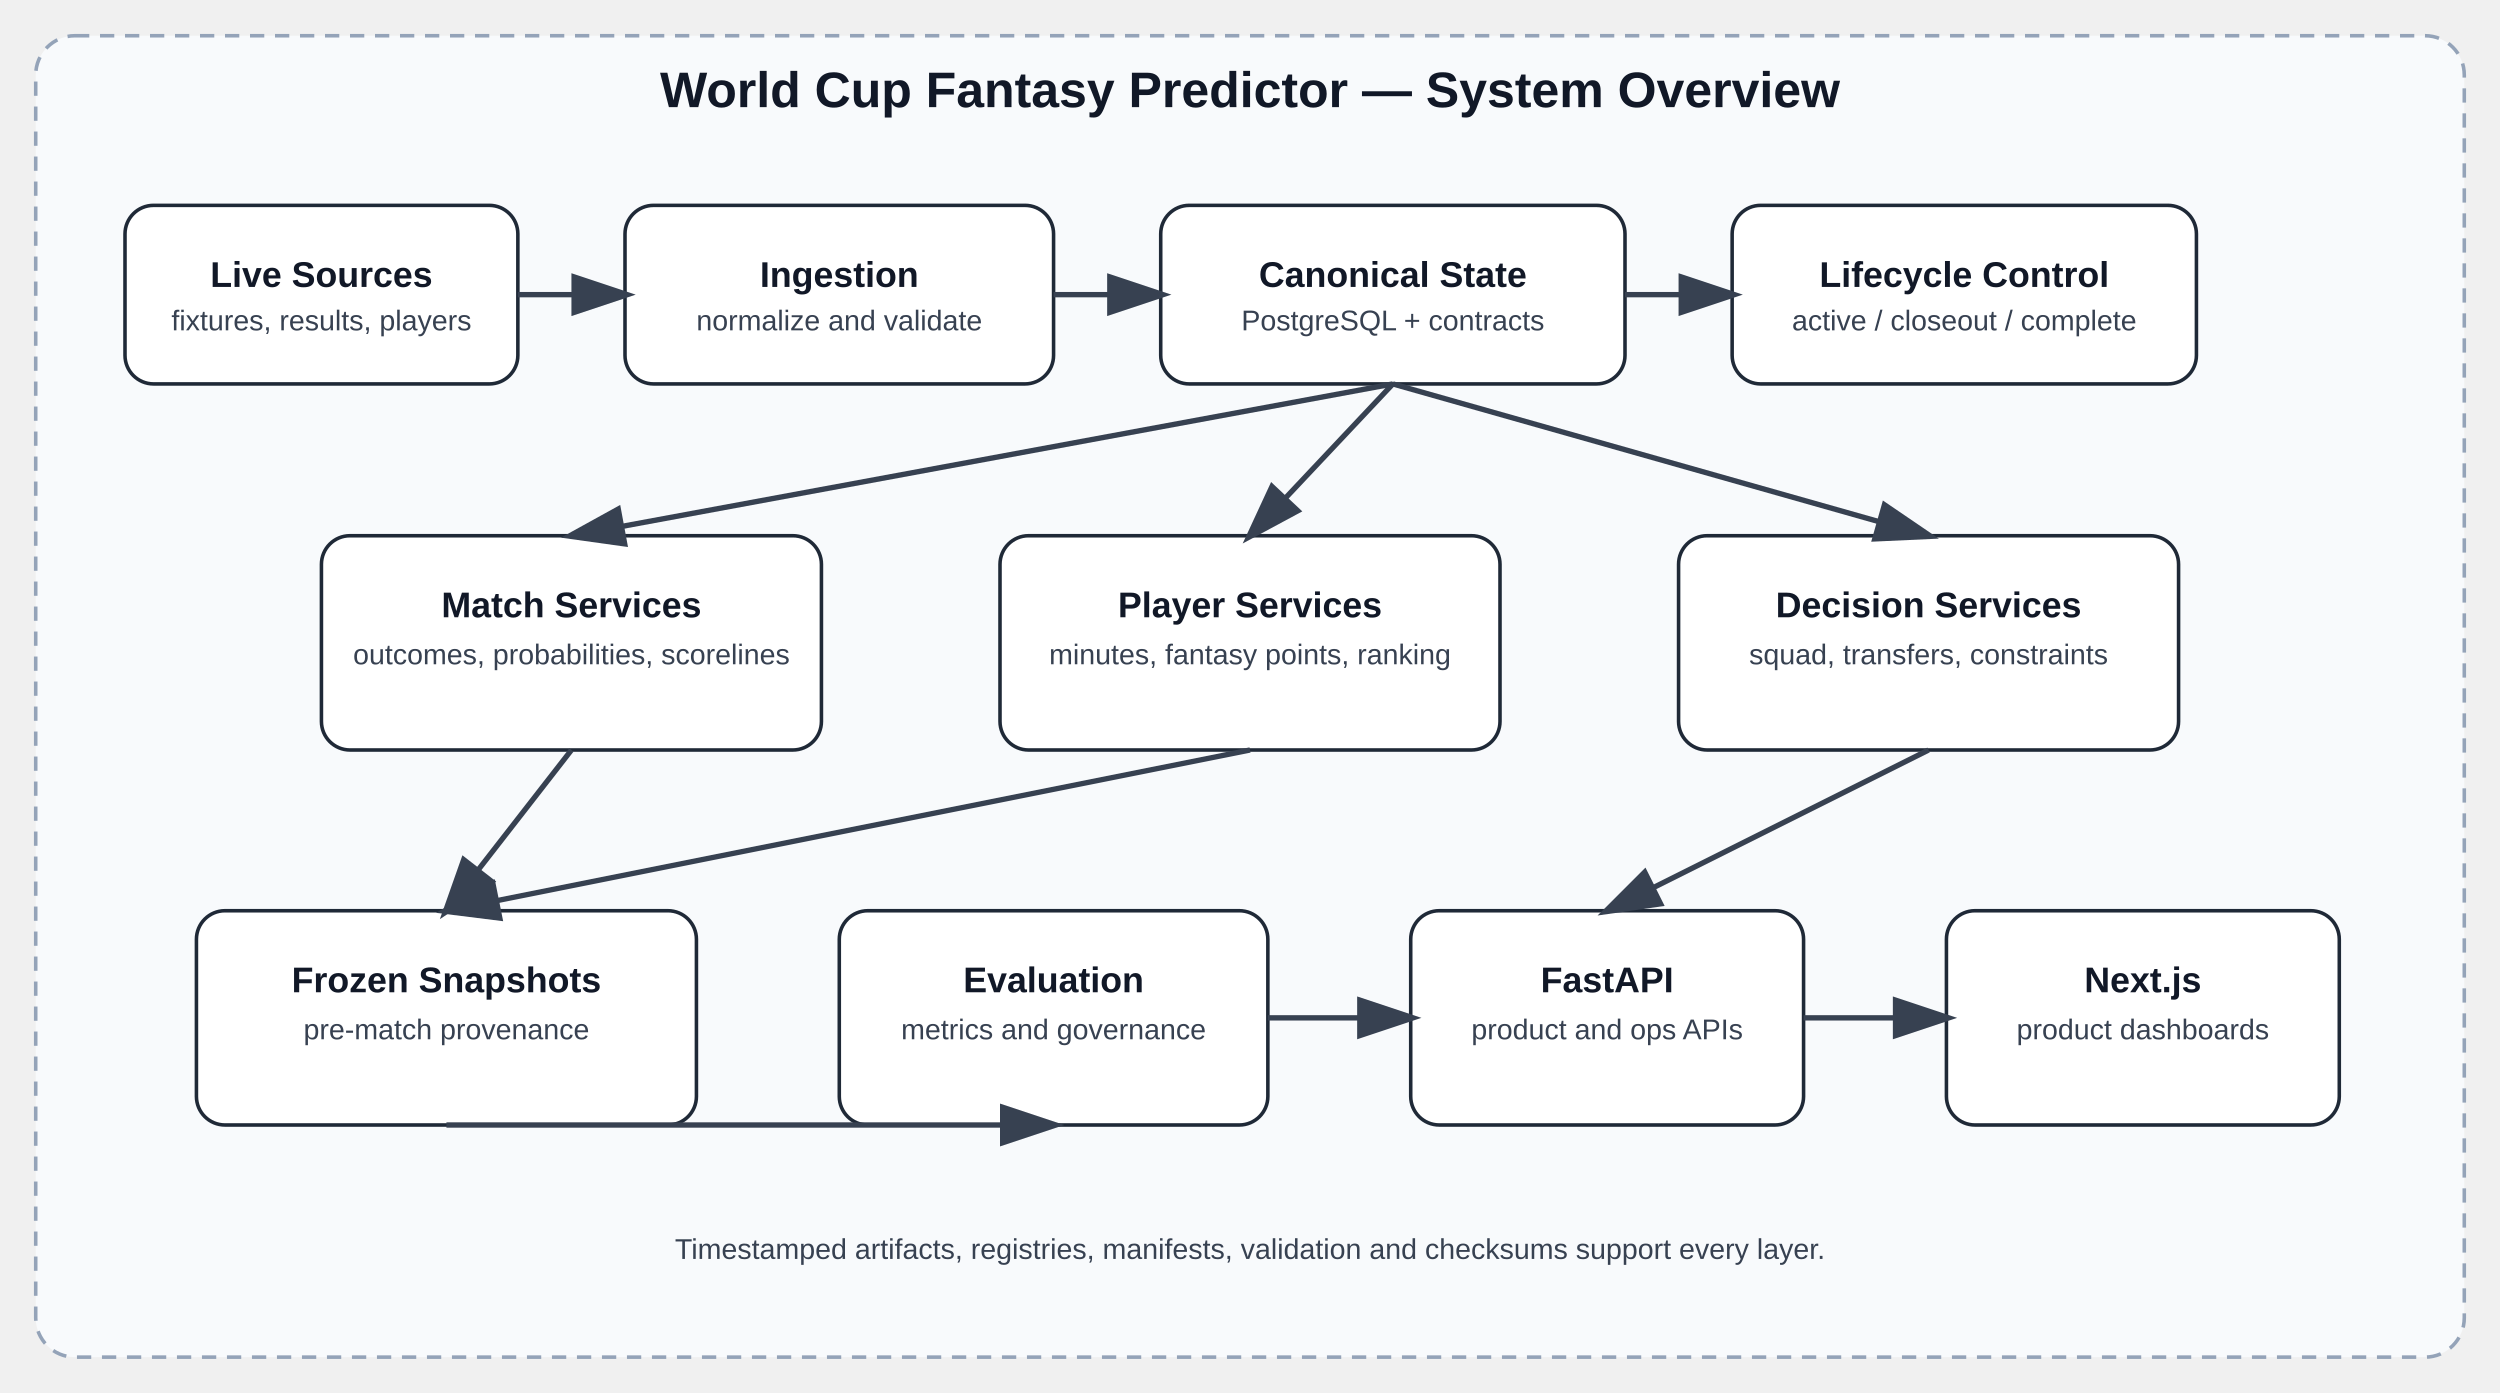
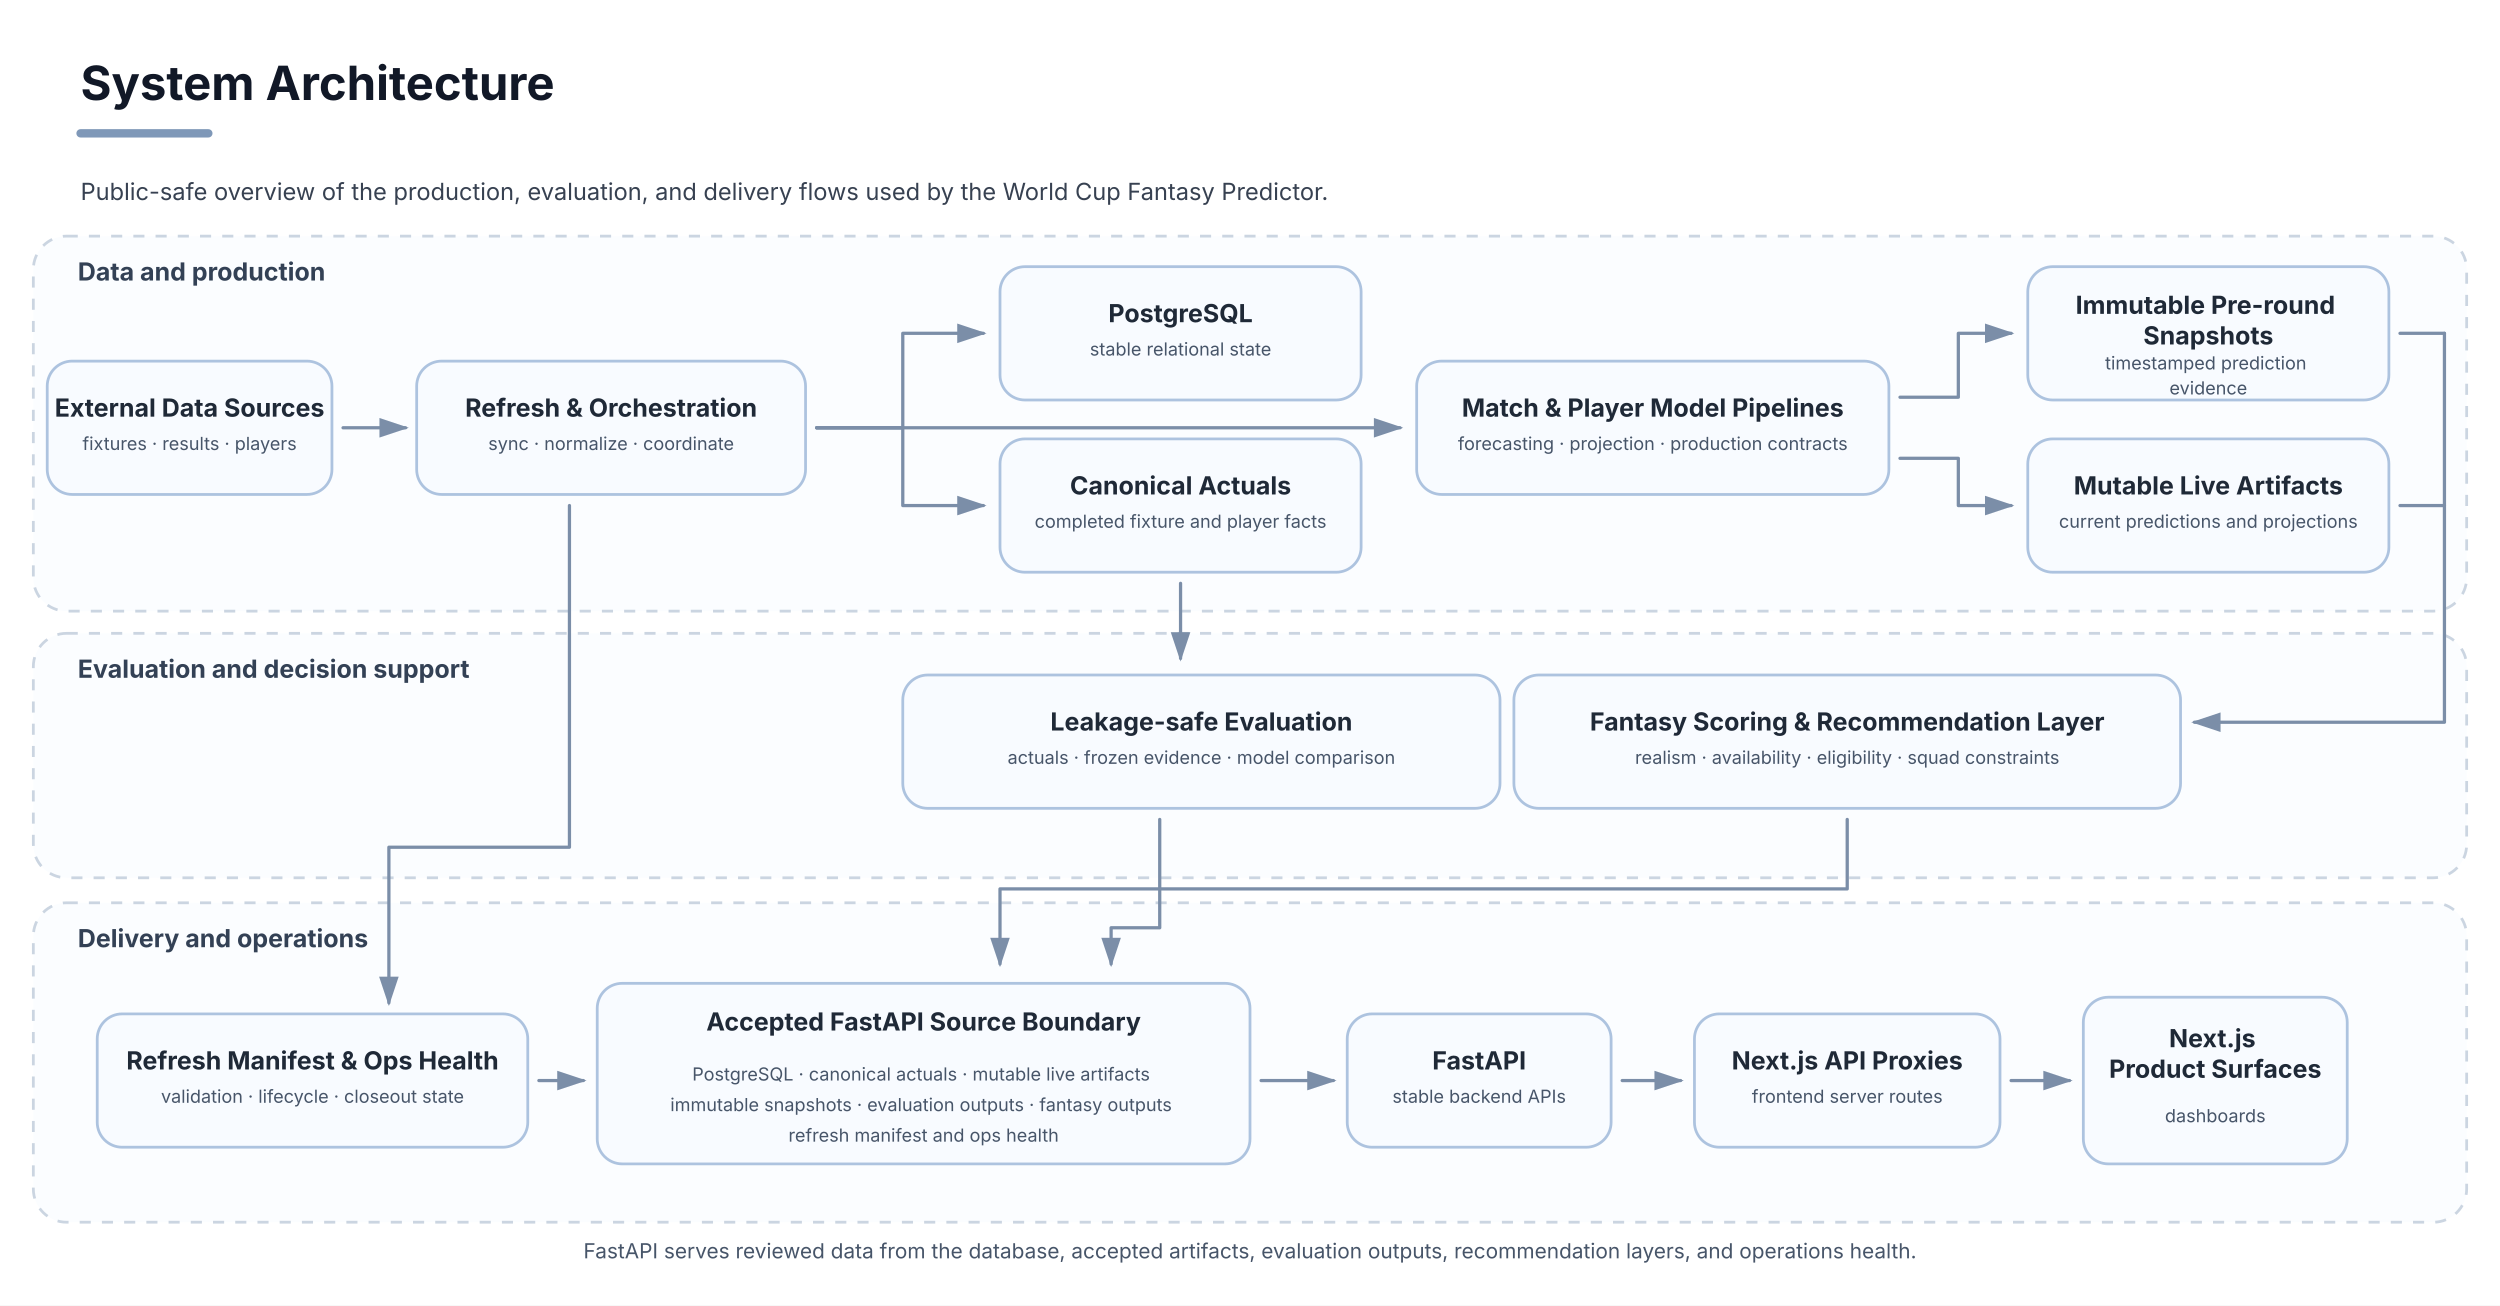
- <svg xmlns="http://www.w3.org/2000/svg" width="1400" height="780" viewBox="0 0 1400 780" role="img" aria-labelledby="title desc">
+ <svg xmlns="http://www.w3.org/2000/svg" width="1800" height="940" viewBox="0 0 1800 940" role="img" aria-labelledby="title desc">
  <defs>
    <style>
-       .box { fill: #ffffff; stroke: #1f2937; stroke-width: 2; rx: 16; }
-       .group { fill: #f8fafc; stroke: #94a3b8; stroke-width: 2; stroke-dasharray: 8 6; rx: 22; }
-       .title { font: 700 28px Arial, sans-serif; fill: #111827; }
-       .label { font: 600 20px Arial, sans-serif; fill: #111827; text-anchor: middle; dominant-baseline: middle; }
-       .small { font: 400 16px Arial, sans-serif; fill: #374151; text-anchor: middle; }
-       .arrow { stroke: #374151; stroke-width: 3; fill: none; marker-end: url(#arrowhead); }
+       .title { font: 700 34px system-ui, -apple-system, BlinkMacSystemFont, 'Segoe UI', sans-serif; fill: #111827; }
+       .subtitle { font: 400 17px system-ui, -apple-system, BlinkMacSystemFont, 'Segoe UI', sans-serif; fill: #374151; }
+       .lane-title { font: 700 18px system-ui, -apple-system, BlinkMacSystemFont, 'Segoe UI', sans-serif; fill: #334155; }
+       .note { font: 400 15px system-ui, -apple-system, BlinkMacSystemFont, 'Segoe UI', sans-serif; fill: #475569; }
+       .card-title { font: 700 18px system-ui, -apple-system, BlinkMacSystemFont, 'Segoe UI', sans-serif; fill: #1f2937; }
+       .card-text { font: 400 13px system-ui, -apple-system, BlinkMacSystemFont, 'Segoe UI', sans-serif; fill: #475569; }
+       .lane { fill: #fbfdff; stroke: #cbd5e1; stroke-width: 2; stroke-dasharray: 8 8; rx: 24; }
+       .card { fill: #f8fbff; stroke: #adc3df; stroke-width: 2; rx: 18; }
+       .arrow { stroke: #7b8ea8; stroke-width: 2.35; fill: none; marker-end: url(#arrowhead); stroke-linecap: round; stroke-linejoin: round; }
+       .line { stroke: #7b8ea8; stroke-width: 2.35; fill: none; stroke-linecap: round; stroke-linejoin: round; }
    </style>
-     <marker id="arrowhead" markerWidth="12" markerHeight="8" refX="10" refY="4" orient="auto">
-       <polygon points="0 0, 12 4, 0 8" fill="#374151" />
+     <marker id="arrowhead" markerWidth="9" markerHeight="6" refX="8" refY="3" orient="auto" markerUnits="strokeWidth">
+       <polygon points="0 0, 9 3, 0 6" fill="#7b8ea8" />
    </marker>
  </defs>
-   <rect x="20" y="20" width="1360" height="740" class="group" />
-   <text x="700" y="60" class="title" text-anchor="middle">World Cup Fantasy Predictor — System Overview</text>
-   <rect x="70" y="115" width="220" height="100" class="box" />
-   <text x="180" y="155" class="label">Live Sources</text>
-   <text x="180" y="185" class="small">fixtures, results, players</text>
-   <rect x="350" y="115" width="240" height="100" class="box" />
-   <text x="470" y="155" class="label">Ingestion</text>
-   <text x="470" y="185" class="small">normalize and validate</text>
-   <rect x="650" y="115" width="260" height="100" class="box" />
-   <text x="780" y="155" class="label">Canonical State</text>
-   <text x="780" y="185" class="small">PostgreSQL + contracts</text>
-   <rect x="970" y="115" width="260" height="100" class="box" />
-   <text x="1100" y="155" class="label">Lifecycle Control</text>
-   <text x="1100" y="185" class="small">active / closeout / complete</text>
-   <path d="M290 165 L350 165" class="arrow" />
-   <path d="M590 165 L650 165" class="arrow" />
-   <path d="M910 165 L970 165" class="arrow" />
-   <rect x="180" y="300" width="280" height="120" class="box" />
-   <text x="320" y="340" class="label">Match Services</text>
-   <text x="320" y="372" class="small">outcomes, probabilities, scorelines</text>
-   <rect x="560" y="300" width="280" height="120" class="box" />
-   <text x="700" y="340" class="label">Player Services</text>
-   <text x="700" y="372" class="small">minutes, fantasy points, ranking</text>
-   <rect x="940" y="300" width="280" height="120" class="box" />
-   <text x="1080" y="340" class="label">Decision Services</text>
-   <text x="1080" y="372" class="small">squad, transfers, constraints</text>
-   <path d="M780 215 L320 300" class="arrow" />
-   <path d="M780 215 L700 300" class="arrow" />
-   <path d="M780 215 L1080 300" class="arrow" />
-   <rect x="110" y="510" width="280" height="120" class="box" />
-   <text x="250" y="550" class="label">Frozen Snapshots</text>
-   <text x="250" y="582" class="small">pre-match provenance</text>
-   <rect x="470" y="510" width="240" height="120" class="box" />
-   <text x="590" y="550" class="label">Evaluation</text>
-   <text x="590" y="582" class="small">metrics and governance</text>
-   <rect x="790" y="510" width="220" height="120" class="box" />
-   <text x="900" y="550" class="label">FastAPI</text>
-   <text x="900" y="582" class="small">product and ops APIs</text>
-   <rect x="1090" y="510" width="220" height="120" class="box" />
-   <text x="1200" y="550" class="label">Next.js</text>
-   <text x="1200" y="582" class="small">product dashboards</text>
-   <path d="M320 420 L250 510" class="arrow" />
-   <path d="M700 420 L250 510" class="arrow" />
-   <path d="M250 630 L590 630" class="arrow" />
-   <path d="M710 570 L790 570" class="arrow" />
-   <path d="M1080 420 L900 510" class="arrow" />
-   <path d="M1010 570 L1090 570" class="arrow" />
-   <text x="700" y="705" class="small">Timestamped artifacts, registries, manifests, validation and checksums support every layer.</text>
+   <rect x="0" y="0" width="1800" height="940" fill="#ffffff" />
+   <text x="58" y="72" class="title">System Architecture</text>
+   <line x1="58" y1="96" x2="150" y2="96" stroke="#7f98b8" stroke-width="6" stroke-linecap="round" />
+   <text x="58" y="144" class="subtitle">Public-safe overview of the production, evaluation, and delivery flows used by the World Cup Fantasy Predictor.</text>
+   <rect x="24" y="170" width="1752" height="270" class="lane" />
+   <text x="56" y="202" class="lane-title">Data and production</text>
+   <rect x="24" y="456" width="1752" height="176" class="lane" />
+   <text x="56" y="488" class="lane-title">Evaluation and decision support</text>
+   <rect x="24" y="650" width="1752" height="230" class="lane" />
+   <text x="56" y="682" class="lane-title">Delivery and operations</text>
+   <g transform="translate(34,260)">
+     <rect width="205" height="96" class="card" />
+     <text x="102.5" y="40" text-anchor="middle" class="card-title">External Data Sources</text>
+     <text x="102.5" y="64" text-anchor="middle" class="card-text">fixtures · results · players</text>
+   </g>
+   <g transform="translate(300,260)">
+     <rect width="280" height="96" class="card" />
+     <text x="140" y="40" text-anchor="middle" class="card-title">Refresh &amp; Orchestration</text>
+     <text x="140" y="64" text-anchor="middle" class="card-text">sync · normalize · coordinate</text>
+   </g>
+   <g transform="translate(720,192)">
+     <rect width="260" height="96" class="card" />
+     <text x="130" y="40" text-anchor="middle" class="card-title">PostgreSQL</text>
+     <text x="130" y="64" text-anchor="middle" class="card-text">stable relational state</text>
+   </g>
+   <g transform="translate(720,316)">
+     <rect width="260" height="96" class="card" />
+     <text x="130" y="40" text-anchor="middle" class="card-title">Canonical Actuals</text>
+     <text x="130" y="64" text-anchor="middle" class="card-text">completed fixture and player facts</text>
+   </g>
+   <g transform="translate(1020,260)">
+     <rect width="340" height="96" class="card" />
+     <text x="170" y="40" text-anchor="middle" class="card-title">Match &amp; Player Model Pipelines</text>
+     <text x="170" y="64" text-anchor="middle" class="card-text">forecasting · projection · production contracts</text>
+   </g>
+   <g transform="translate(1460,192)">
+     <rect width="260" height="96" class="card" />
+     <text x="130" y="34" text-anchor="middle" class="card-title">
+       <tspan x="130" dy="0">Immutable Pre-round</tspan>
+       <tspan x="130" dy="22">Snapshots</tspan>
+     </text>
+     <text x="130" y="74" text-anchor="middle" class="card-text">
+       <tspan x="130" dy="0">timestamped prediction</tspan>
+       <tspan x="130" dy="18">evidence</tspan>
+     </text>
+   </g>
+   <g transform="translate(1460,316)">
+     <rect width="260" height="96" class="card" />
+     <text x="130" y="40" text-anchor="middle" class="card-title">Mutable Live Artifacts</text>
+     <text x="130" y="64" text-anchor="middle" class="card-text">current predictions and projections</text>
+   </g>
+   <g transform="translate(650,486)">
+     <rect width="430" height="96" class="card" />
+     <text x="215" y="40" text-anchor="middle" class="card-title">Leakage-safe Evaluation</text>
+     <text x="215" y="64" text-anchor="middle" class="card-text">actuals · frozen evidence · model comparison</text>
+   </g>
+   <g transform="translate(1090,486)">
+     <rect width="480" height="96" class="card" />
+     <text x="240" y="40" text-anchor="middle" class="card-title">Fantasy Scoring &amp; Recommendation Layer</text>
+     <text x="240" y="64" text-anchor="middle" class="card-text">realism · availability · eligibility · squad constraints</text>
+   </g>
+   <g transform="translate(70,730)">
+     <rect width="310" height="96" class="card" />
+     <text x="155" y="40" text-anchor="middle" class="card-title">Refresh Manifest &amp; Ops Health</text>
+     <text x="155" y="64" text-anchor="middle" class="card-text">validation · lifecycle · closeout state</text>
+   </g>
+   <g transform="translate(430,708)">
+     <rect width="470" height="130" class="card" />
+     <text x="235" y="34" text-anchor="middle" class="card-title">Accepted FastAPI Source Boundary</text>
+     <text x="235" y="70" text-anchor="middle" class="card-text">
+       <tspan x="235" dy="0">PostgreSQL · canonical actuals · mutable live artifacts</tspan>
+       <tspan x="235" dy="22">immutable snapshots · evaluation outputs · fantasy outputs</tspan>
+       <tspan x="235" dy="22">refresh manifest and ops health</tspan>
+     </text>
+   </g>
+   <g transform="translate(970,730)">
+     <rect width="190" height="96" class="card" />
+     <text x="95" y="40" text-anchor="middle" class="card-title">FastAPI</text>
+     <text x="95" y="64" text-anchor="middle" class="card-text">stable backend APIs</text>
+   </g>
+   <g transform="translate(1220,730)">
+     <rect width="220" height="96" class="card" />
+     <text x="110" y="40" text-anchor="middle" class="card-title">Next.js API Proxies</text>
+     <text x="110" y="64" text-anchor="middle" class="card-text">frontend server routes</text>
+   </g>
+   <g transform="translate(1500,718)">
+     <rect width="190" height="120" class="card" />
+     <text x="95" y="36" text-anchor="middle" class="card-title">
+       <tspan x="95" dy="0">Next.js</tspan>
+       <tspan x="95" dy="22">Product Surfaces</tspan>
+     </text>
+     <text x="95" y="90" text-anchor="middle" class="card-text">dashboards</text>
+   </g>
+   <path d="M 247 308 H 292" class="arrow" />
+   <path d="M 588 308 H 1008" class="arrow" />
+   <path d="M 588 308 H 650 V 240 H 708" class="arrow" />
+   <path d="M 588 308 H 650 V 364 H 708" class="arrow" />
+   <path d="M 1368 286 H 1410 V 240 H 1448" class="arrow" />
+   <path d="M 1368 330 H 1410 V 364 H 1448" class="arrow" />
+   <path d="M 850 420 V 474" class="arrow" />
+   <path d="M 1728 240 H 1760" class="line" />
+   <path d="M 1728 364 H 1760" class="line" />
+   <path d="M 1760 240 V 520 H 1588" class="line" />
+   <path d="M 1588 520 H 1580" class="arrow" />
+   <path d="M 410 364 V 610 H 280 V 722" class="arrow" />
+   <path d="M 835 590 V 668 H 800 V 694" class="arrow" />
+   <path d="M 1330 590 V 640 H 720 V 668 H 720 V 694" class="arrow" />
+   <path d="M 388 778 H 420" class="arrow" />
+   <path d="M 908 778 H 960" class="arrow" />
+   <path d="M 1168 778 H 1210" class="arrow" />
+   <path d="M 1448 778 H 1490" class="arrow" />
+   <text x="900" y="906" text-anchor="middle" class="note">FastAPI serves reviewed data from the database, accepted artifacts, evaluation outputs, recommendation layers, and operations health.</text>
</svg>
